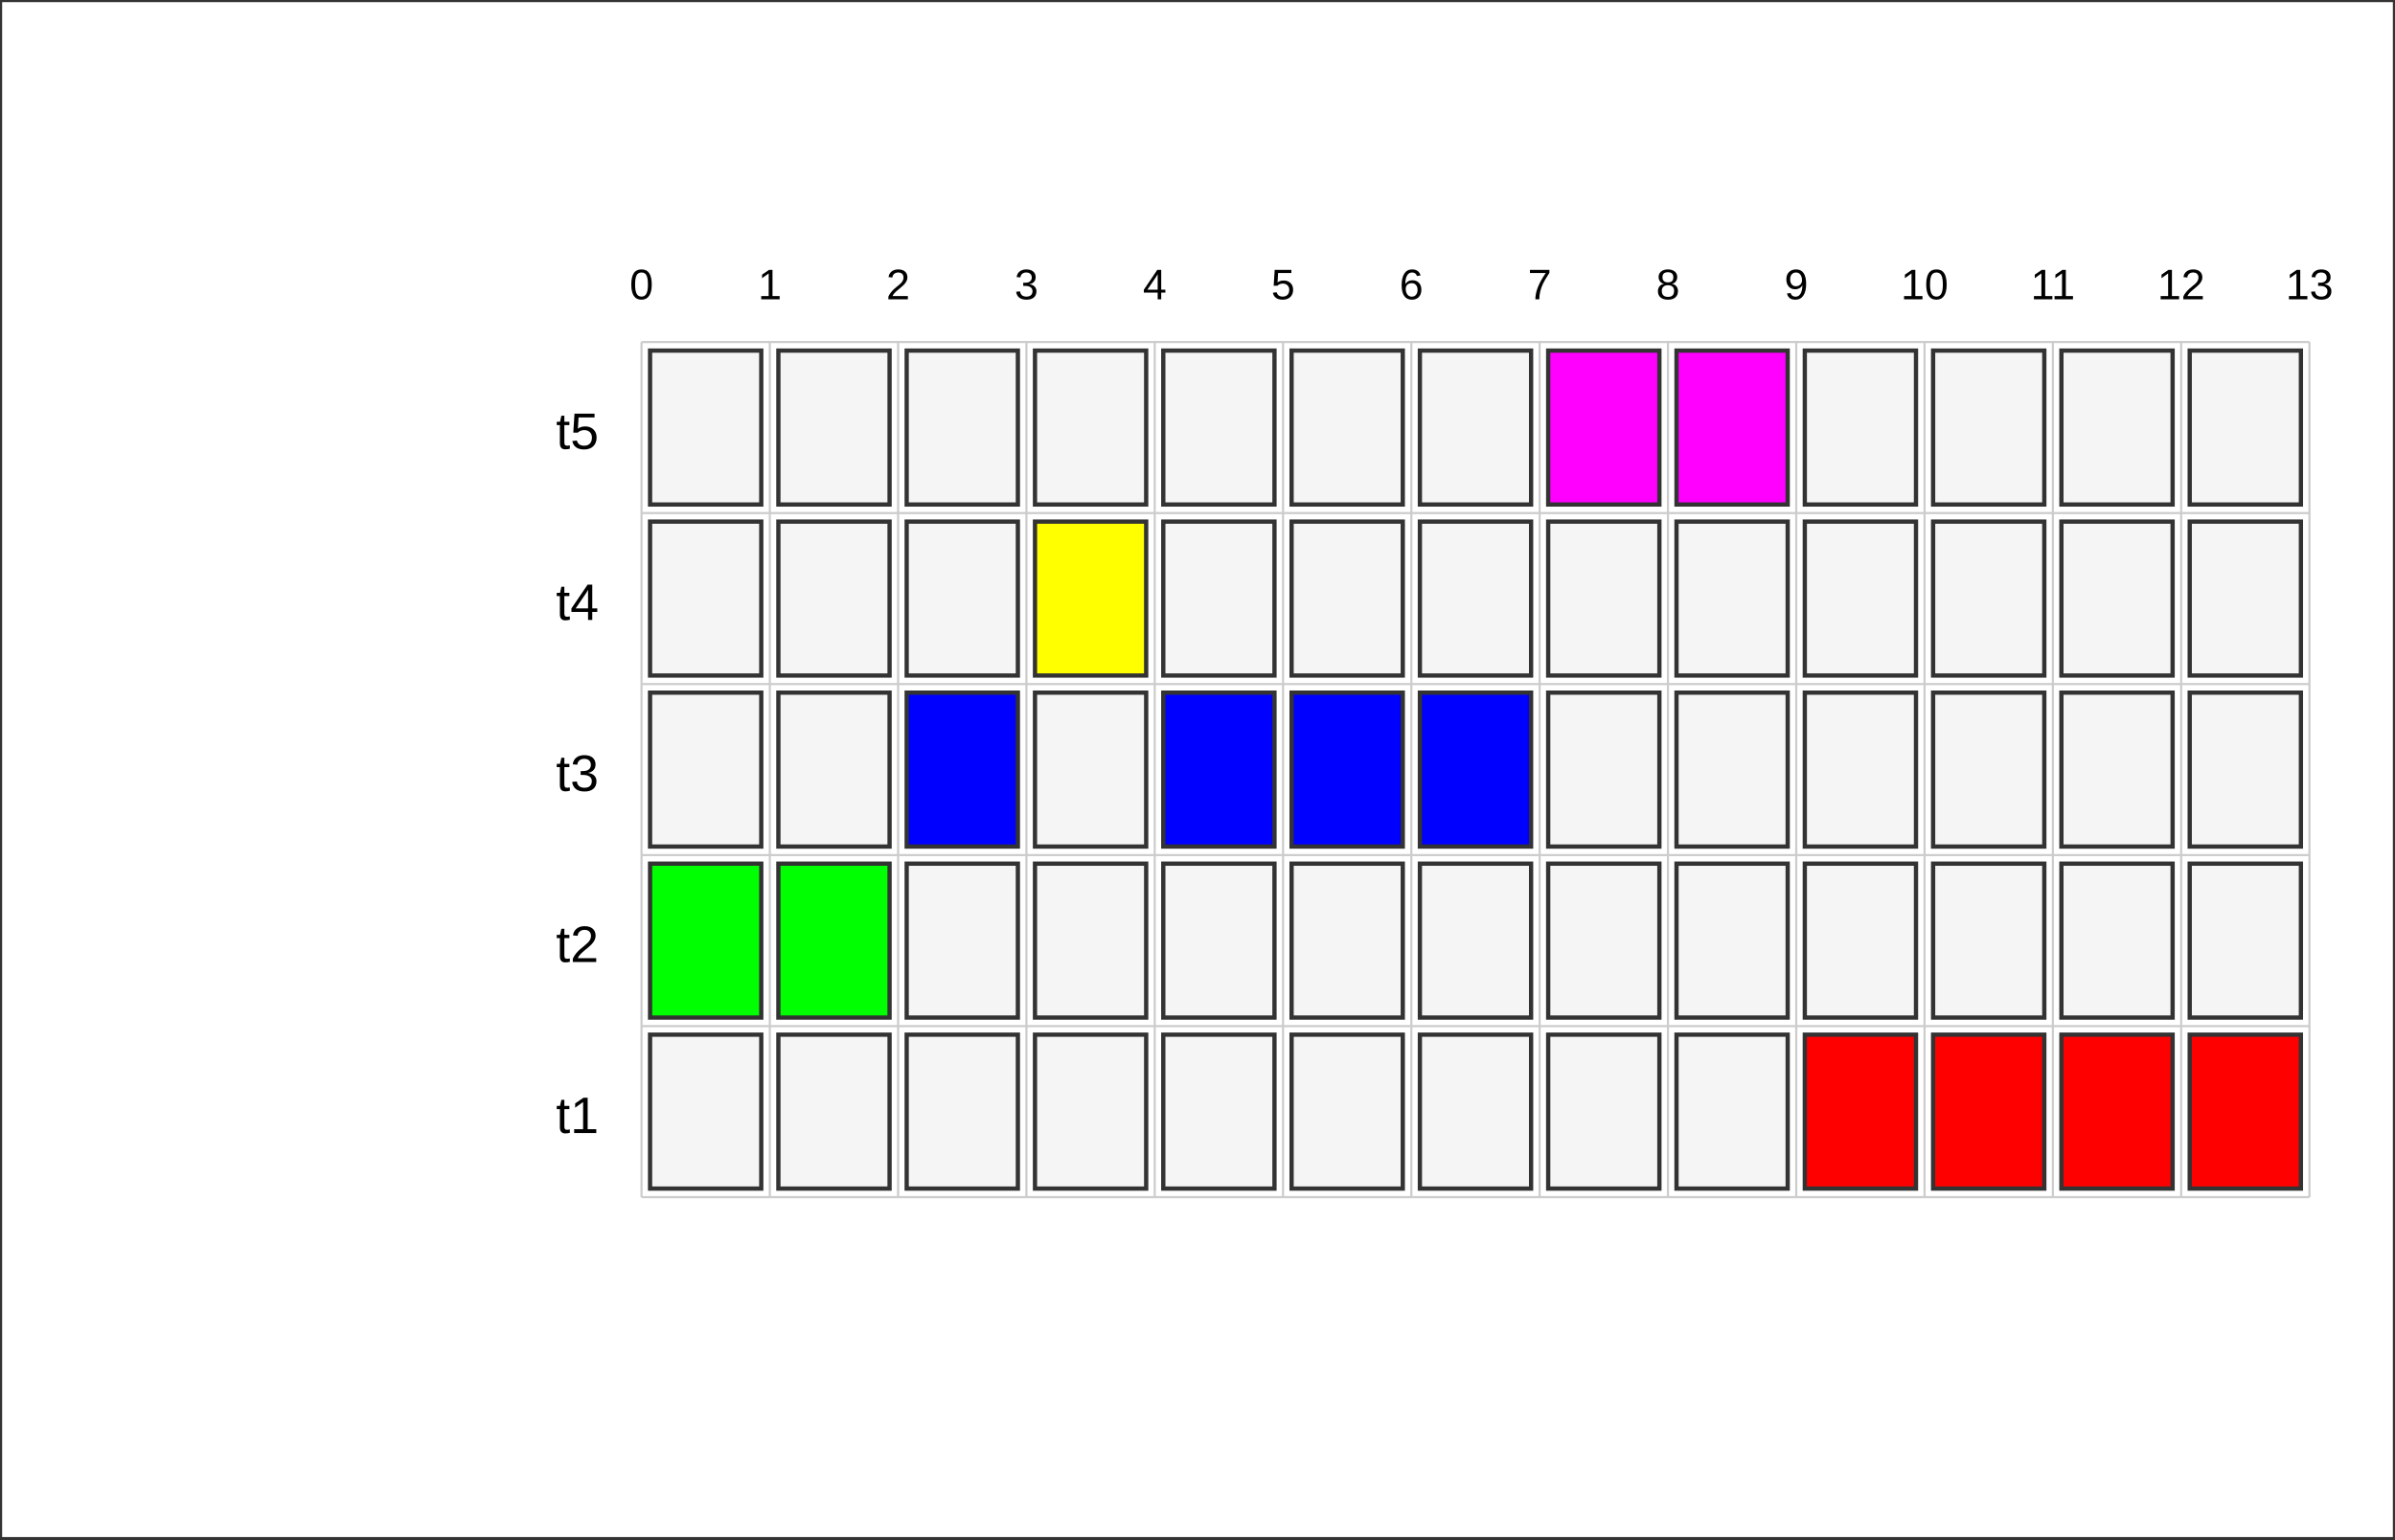
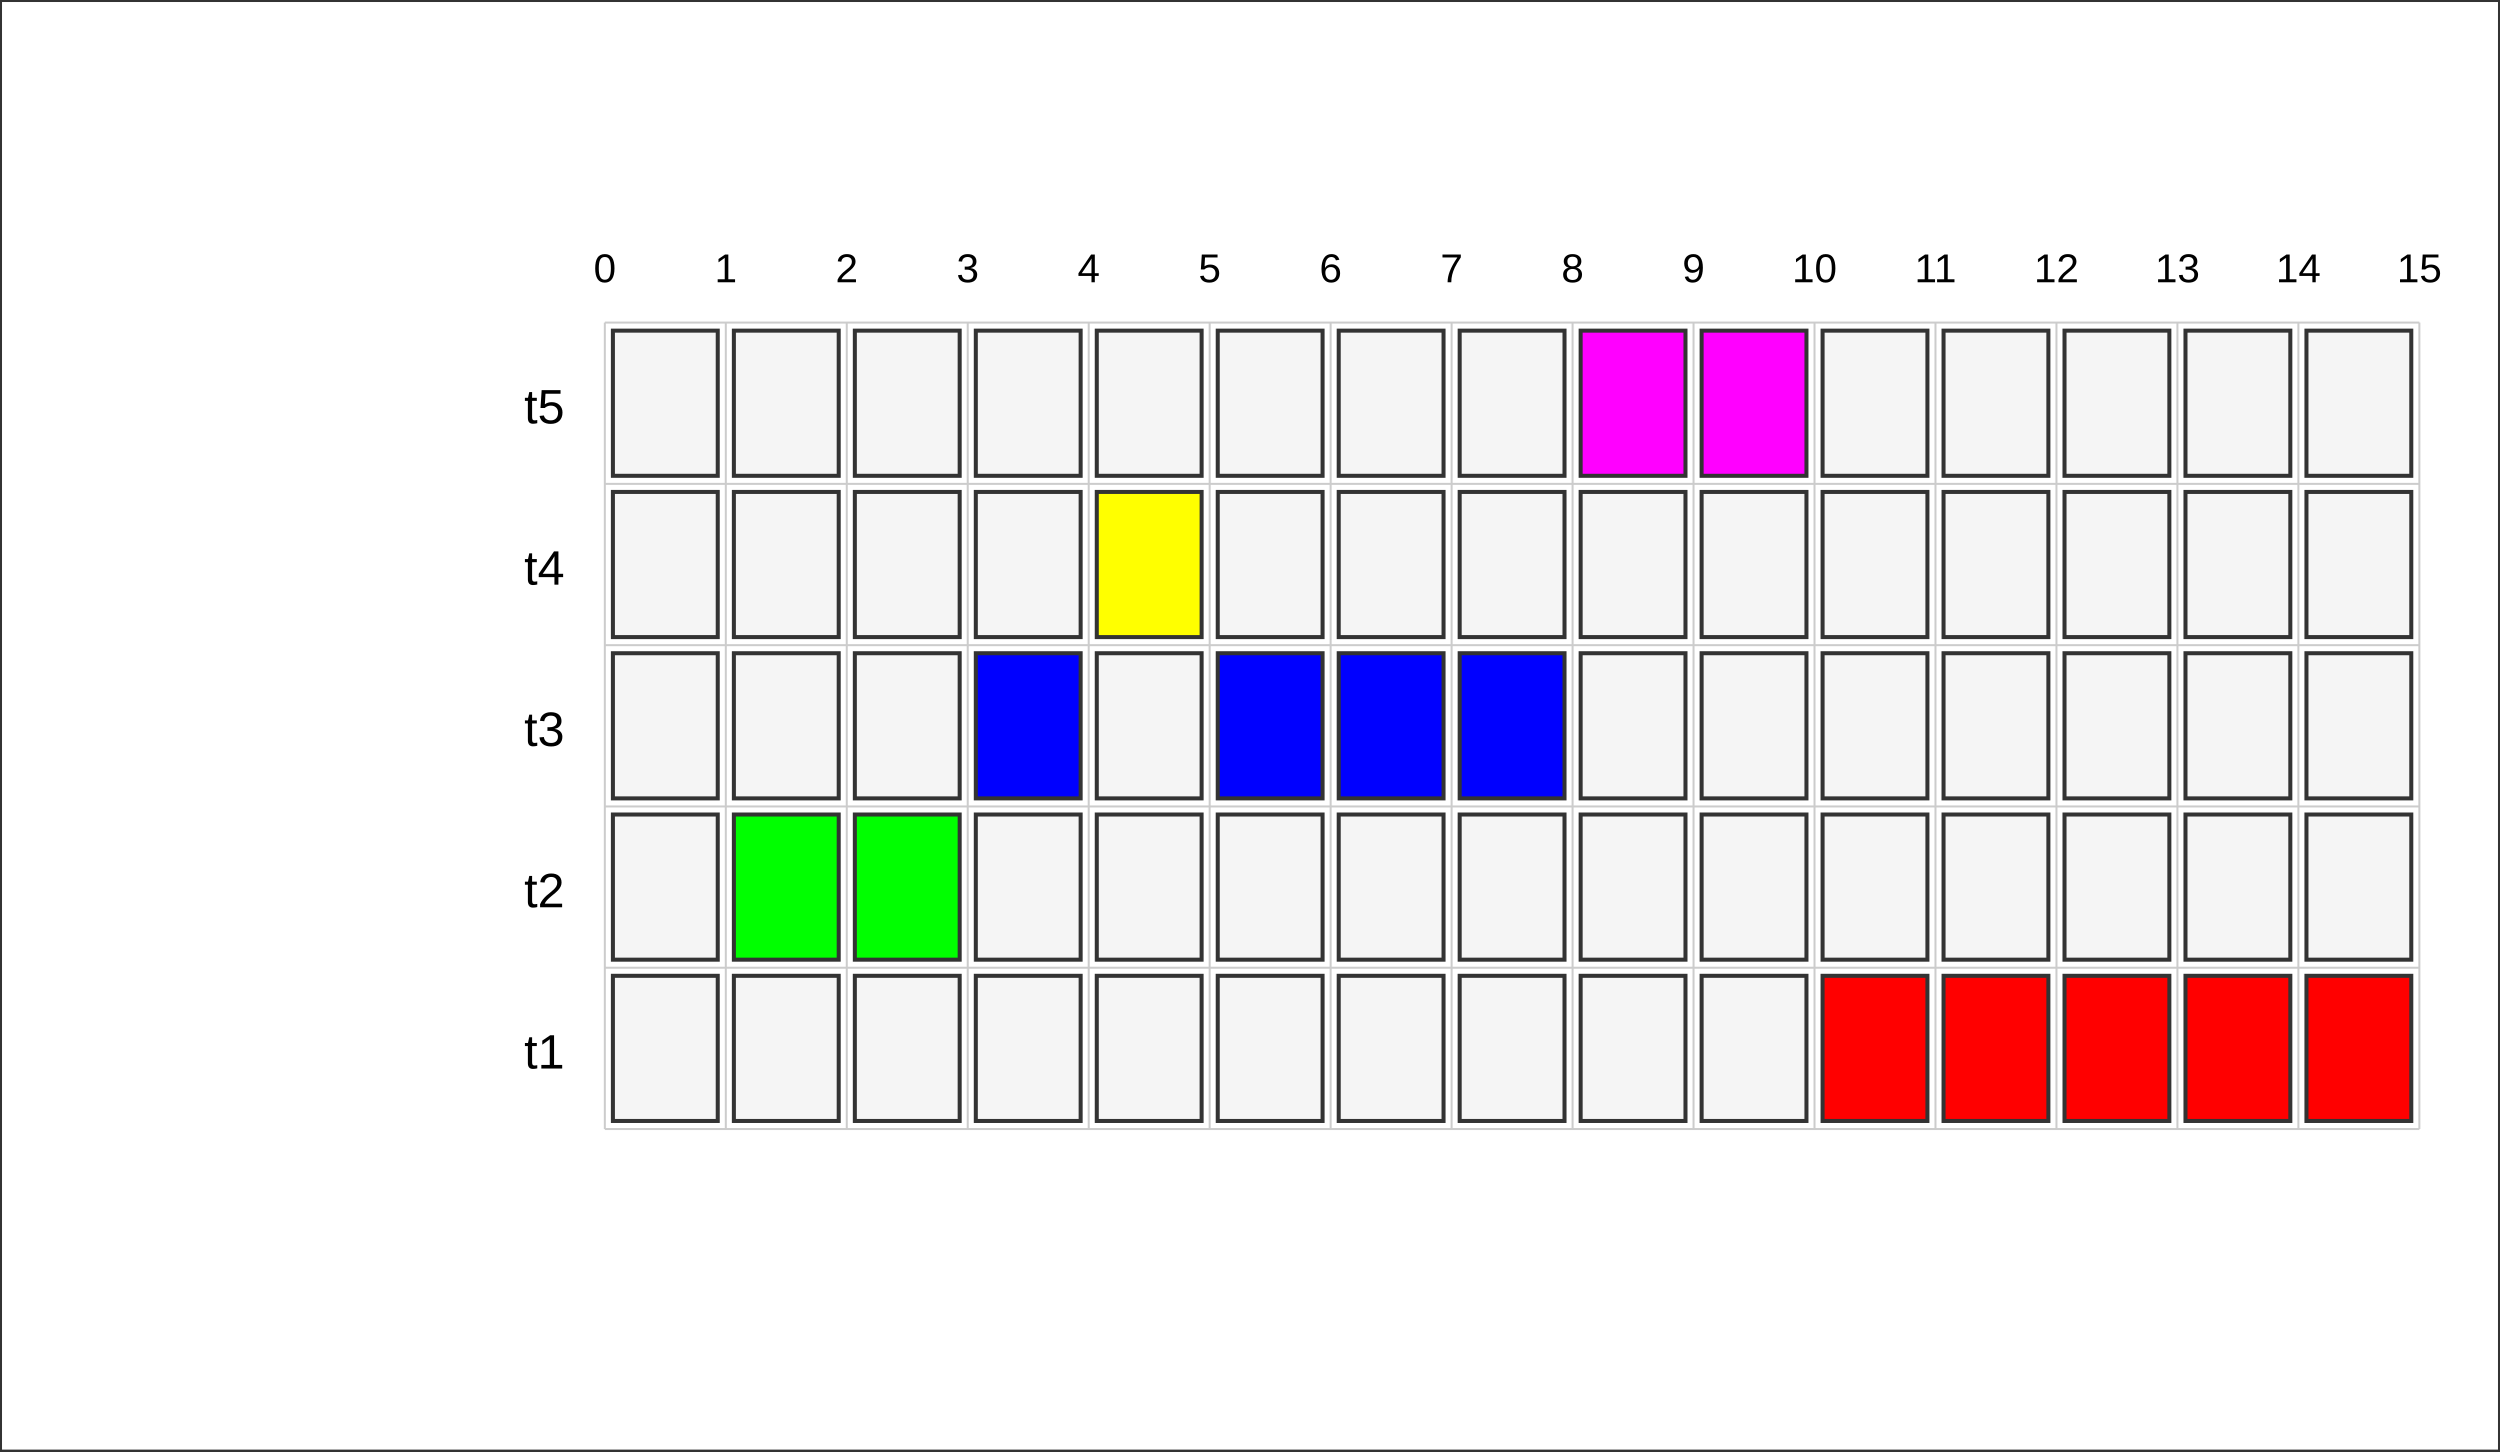
- <svg xmlns="http://www.w3.org/2000/svg" width="560" height="360" viewBox="0 0 560 360">
+ <svg xmlns="http://www.w3.org/2000/svg" width="620" height="360" viewBox="0 0 620 360">
  <defs>
    <style type="text/css">
    .label { font-size: 12px; font-family: Arial, sans-serif; }
    .tick { font-size: 10px; font-family: Arial, sans-serif; }
    rect { stroke: #333333; stroke-width: 1; }
  </style>
  </defs>
-   <rect x="0" y="0" width="560" height="360" fill="#FFFFFF" stroke="#000000" stroke-width="2" />
+   <rect x="0" y="0" width="620" height="360" fill="#FFFFFF" stroke="#000000" stroke-width="2" />
  <line x1="150" y1="80" x2="150" y2="280" stroke="#CCCCCC" stroke-width="0.5" />
  <line x1="180" y1="80" x2="180" y2="280" stroke="#CCCCCC" stroke-width="0.5" />
  <line x1="210" y1="80" x2="210" y2="280" stroke="#CCCCCC" stroke-width="0.5" />
  <line x1="240" y1="80" x2="240" y2="280" stroke="#CCCCCC" stroke-width="0.5" />
  <line x1="270" y1="80" x2="270" y2="280" stroke="#CCCCCC" stroke-width="0.5" />
  <line x1="300" y1="80" x2="300" y2="280" stroke="#CCCCCC" stroke-width="0.5" />
  <line x1="330" y1="80" x2="330" y2="280" stroke="#CCCCCC" stroke-width="0.5" />
  <line x1="360" y1="80" x2="360" y2="280" stroke="#CCCCCC" stroke-width="0.5" />
  <line x1="390" y1="80" x2="390" y2="280" stroke="#CCCCCC" stroke-width="0.5" />
  <line x1="420" y1="80" x2="420" y2="280" stroke="#CCCCCC" stroke-width="0.5" />
  <line x1="450" y1="80" x2="450" y2="280" stroke="#CCCCCC" stroke-width="0.5" />
  <line x1="480" y1="80" x2="480" y2="280" stroke="#CCCCCC" stroke-width="0.5" />
  <line x1="510" y1="80" x2="510" y2="280" stroke="#CCCCCC" stroke-width="0.5" />
  <line x1="540" y1="80" x2="540" y2="280" stroke="#CCCCCC" stroke-width="0.5" />
-   <line x1="150" y1="80" x2="540" y2="80" stroke="#CCCCCC" stroke-width="0.5" />
-   <line x1="150" y1="120" x2="540" y2="120" stroke="#CCCCCC" stroke-width="0.5" />
-   <line x1="150" y1="160" x2="540" y2="160" stroke="#CCCCCC" stroke-width="0.5" />
-   <line x1="150" y1="200" x2="540" y2="200" stroke="#CCCCCC" stroke-width="0.5" />
-   <line x1="150" y1="240" x2="540" y2="240" stroke="#CCCCCC" stroke-width="0.5" />
-   <line x1="150" y1="280" x2="540" y2="280" stroke="#CCCCCC" stroke-width="0.5" />
+   <line x1="570" y1="80" x2="570" y2="280" stroke="#CCCCCC" stroke-width="0.5" />
+   <line x1="600" y1="80" x2="600" y2="280" stroke="#CCCCCC" stroke-width="0.5" />
+   <line x1="150" y1="80" x2="600" y2="80" stroke="#CCCCCC" stroke-width="0.5" />
+   <line x1="150" y1="120" x2="600" y2="120" stroke="#CCCCCC" stroke-width="0.5" />
+   <line x1="150" y1="160" x2="600" y2="160" stroke="#CCCCCC" stroke-width="0.5" />
+   <line x1="150" y1="200" x2="600" y2="200" stroke="#CCCCCC" stroke-width="0.5" />
+   <line x1="150" y1="240" x2="600" y2="240" stroke="#CCCCCC" stroke-width="0.5" />
+   <line x1="150" y1="280" x2="600" y2="280" stroke="#CCCCCC" stroke-width="0.5" />
  <rect x="152" y="82" width="26" height="36" fill="#F5F5F5" />
  <rect x="152" y="122" width="26" height="36" fill="#F5F5F5" />
  <rect x="152" y="162" width="26" height="36" fill="#F5F5F5" />
-   <rect x="152" y="202" width="26" height="36" fill="#00FF00" />
+   <rect x="152" y="202" width="26" height="36" fill="#F5F5F5" />
  <rect x="152" y="242" width="26" height="36" fill="#F5F5F5" />
  <rect x="182" y="82" width="26" height="36" fill="#F5F5F5" />
  <rect x="182" y="122" width="26" height="36" fill="#F5F5F5" />
  <rect x="182" y="162" width="26" height="36" fill="#F5F5F5" />
  <rect x="182" y="202" width="26" height="36" fill="#00FF00" />
  <rect x="182" y="242" width="26" height="36" fill="#F5F5F5" />
  <rect x="212" y="82" width="26" height="36" fill="#F5F5F5" />
  <rect x="212" y="122" width="26" height="36" fill="#F5F5F5" />
-   <rect x="212" y="162" width="26" height="36" fill="#0000FF" />
-   <rect x="212" y="202" width="26" height="36" fill="#F5F5F5" />
+   <rect x="212" y="162" width="26" height="36" fill="#F5F5F5" />
+   <rect x="212" y="202" width="26" height="36" fill="#00FF00" />
  <rect x="212" y="242" width="26" height="36" fill="#F5F5F5" />
  <rect x="242" y="82" width="26" height="36" fill="#F5F5F5" />
-   <rect x="242" y="122" width="26" height="36" fill="#FFFF00" />
-   <rect x="242" y="162" width="26" height="36" fill="#F5F5F5" />
+   <rect x="242" y="122" width="26" height="36" fill="#F5F5F5" />
+   <rect x="242" y="162" width="26" height="36" fill="#0000FF" />
  <rect x="242" y="202" width="26" height="36" fill="#F5F5F5" />
  <rect x="242" y="242" width="26" height="36" fill="#F5F5F5" />
  <rect x="272" y="82" width="26" height="36" fill="#F5F5F5" />
-   <rect x="272" y="122" width="26" height="36" fill="#F5F5F5" />
-   <rect x="272" y="162" width="26" height="36" fill="#0000FF" />
+   <rect x="272" y="122" width="26" height="36" fill="#FFFF00" />
+   <rect x="272" y="162" width="26" height="36" fill="#F5F5F5" />
  <rect x="272" y="202" width="26" height="36" fill="#F5F5F5" />
  <rect x="272" y="242" width="26" height="36" fill="#F5F5F5" />
  <rect x="302" y="82" width="26" height="36" fill="#F5F5F5" />
  <rect x="302" y="122" width="26" height="36" fill="#F5F5F5" />
  <rect x="302" y="162" width="26" height="36" fill="#0000FF" />
  <rect x="302" y="202" width="26" height="36" fill="#F5F5F5" />
  <rect x="302" y="242" width="26" height="36" fill="#F5F5F5" />
  <rect x="332" y="82" width="26" height="36" fill="#F5F5F5" />
  <rect x="332" y="122" width="26" height="36" fill="#F5F5F5" />
  <rect x="332" y="162" width="26" height="36" fill="#0000FF" />
  <rect x="332" y="202" width="26" height="36" fill="#F5F5F5" />
  <rect x="332" y="242" width="26" height="36" fill="#F5F5F5" />
-   <rect x="362" y="82" width="26" height="36" fill="#FF00FF" />
+   <rect x="362" y="82" width="26" height="36" fill="#F5F5F5" />
  <rect x="362" y="122" width="26" height="36" fill="#F5F5F5" />
-   <rect x="362" y="162" width="26" height="36" fill="#F5F5F5" />
+   <rect x="362" y="162" width="26" height="36" fill="#0000FF" />
  <rect x="362" y="202" width="26" height="36" fill="#F5F5F5" />
  <rect x="362" y="242" width="26" height="36" fill="#F5F5F5" />
  <rect x="392" y="82" width="26" height="36" fill="#FF00FF" />
  <rect x="392" y="122" width="26" height="36" fill="#F5F5F5" />
  <rect x="392" y="162" width="26" height="36" fill="#F5F5F5" />
  <rect x="392" y="202" width="26" height="36" fill="#F5F5F5" />
  <rect x="392" y="242" width="26" height="36" fill="#F5F5F5" />
-   <rect x="422" y="82" width="26" height="36" fill="#F5F5F5" />
+   <rect x="422" y="82" width="26" height="36" fill="#FF00FF" />
  <rect x="422" y="122" width="26" height="36" fill="#F5F5F5" />
  <rect x="422" y="162" width="26" height="36" fill="#F5F5F5" />
  <rect x="422" y="202" width="26" height="36" fill="#F5F5F5" />
-   <rect x="422" y="242" width="26" height="36" fill="#FF0000" />
+   <rect x="422" y="242" width="26" height="36" fill="#F5F5F5" />
  <rect x="452" y="82" width="26" height="36" fill="#F5F5F5" />
  <rect x="452" y="122" width="26" height="36" fill="#F5F5F5" />
  <rect x="452" y="162" width="26" height="36" fill="#F5F5F5" />
  <rect x="452" y="202" width="26" height="36" fill="#F5F5F5" />
  <rect x="452" y="242" width="26" height="36" fill="#FF0000" />
  <rect x="482" y="82" width="26" height="36" fill="#F5F5F5" />
  <rect x="482" y="122" width="26" height="36" fill="#F5F5F5" />
  <rect x="482" y="162" width="26" height="36" fill="#F5F5F5" />
  <rect x="482" y="202" width="26" height="36" fill="#F5F5F5" />
  <rect x="482" y="242" width="26" height="36" fill="#FF0000" />
  <rect x="512" y="82" width="26" height="36" fill="#F5F5F5" />
  <rect x="512" y="122" width="26" height="36" fill="#F5F5F5" />
  <rect x="512" y="162" width="26" height="36" fill="#F5F5F5" />
  <rect x="512" y="202" width="26" height="36" fill="#F5F5F5" />
  <rect x="512" y="242" width="26" height="36" fill="#FF0000" />
+   <rect x="542" y="82" width="26" height="36" fill="#F5F5F5" />
+   <rect x="542" y="122" width="26" height="36" fill="#F5F5F5" />
+   <rect x="542" y="162" width="26" height="36" fill="#F5F5F5" />
+   <rect x="542" y="202" width="26" height="36" fill="#F5F5F5" />
+   <rect x="542" y="242" width="26" height="36" fill="#FF0000" />
+   <rect x="572" y="82" width="26" height="36" fill="#F5F5F5" />
+   <rect x="572" y="122" width="26" height="36" fill="#F5F5F5" />
+   <rect x="572" y="162" width="26" height="36" fill="#F5F5F5" />
+   <rect x="572" y="202" width="26" height="36" fill="#F5F5F5" />
+   <rect x="572" y="242" width="26" height="36" fill="#FF0000" />
  <text x="150" y="70" class="tick" text-anchor="middle">0</text>
  <text x="180" y="70" class="tick" text-anchor="middle">1</text>
  <text x="210" y="70" class="tick" text-anchor="middle">2</text>
  <text x="240" y="70" class="tick" text-anchor="middle">3</text>
  <text x="270" y="70" class="tick" text-anchor="middle">4</text>
  <text x="300" y="70" class="tick" text-anchor="middle">5</text>
  <text x="330" y="70" class="tick" text-anchor="middle">6</text>
  <text x="360" y="70" class="tick" text-anchor="middle">7</text>
  <text x="390" y="70" class="tick" text-anchor="middle">8</text>
  <text x="420" y="70" class="tick" text-anchor="middle">9</text>
  <text x="450" y="70" class="tick" text-anchor="middle">10</text>
  <text x="480" y="70" class="tick" text-anchor="middle">11</text>
  <text x="510" y="70" class="tick" text-anchor="middle">12</text>
  <text x="540" y="70" class="tick" text-anchor="middle">13</text>
+   <text x="570" y="70" class="tick" text-anchor="middle">14</text>
+   <text x="600" y="70" class="tick" text-anchor="middle">15</text>
  <text x="140" y="105.0" class="label" text-anchor="end">t5</text>
  <text x="140" y="145.0" class="label" text-anchor="end">t4</text>
  <text x="140" y="185.0" class="label" text-anchor="end">t3</text>
  <text x="140" y="225.0" class="label" text-anchor="end">t2</text>
  <text x="140" y="265.0" class="label" text-anchor="end">t1</text>
</svg>
